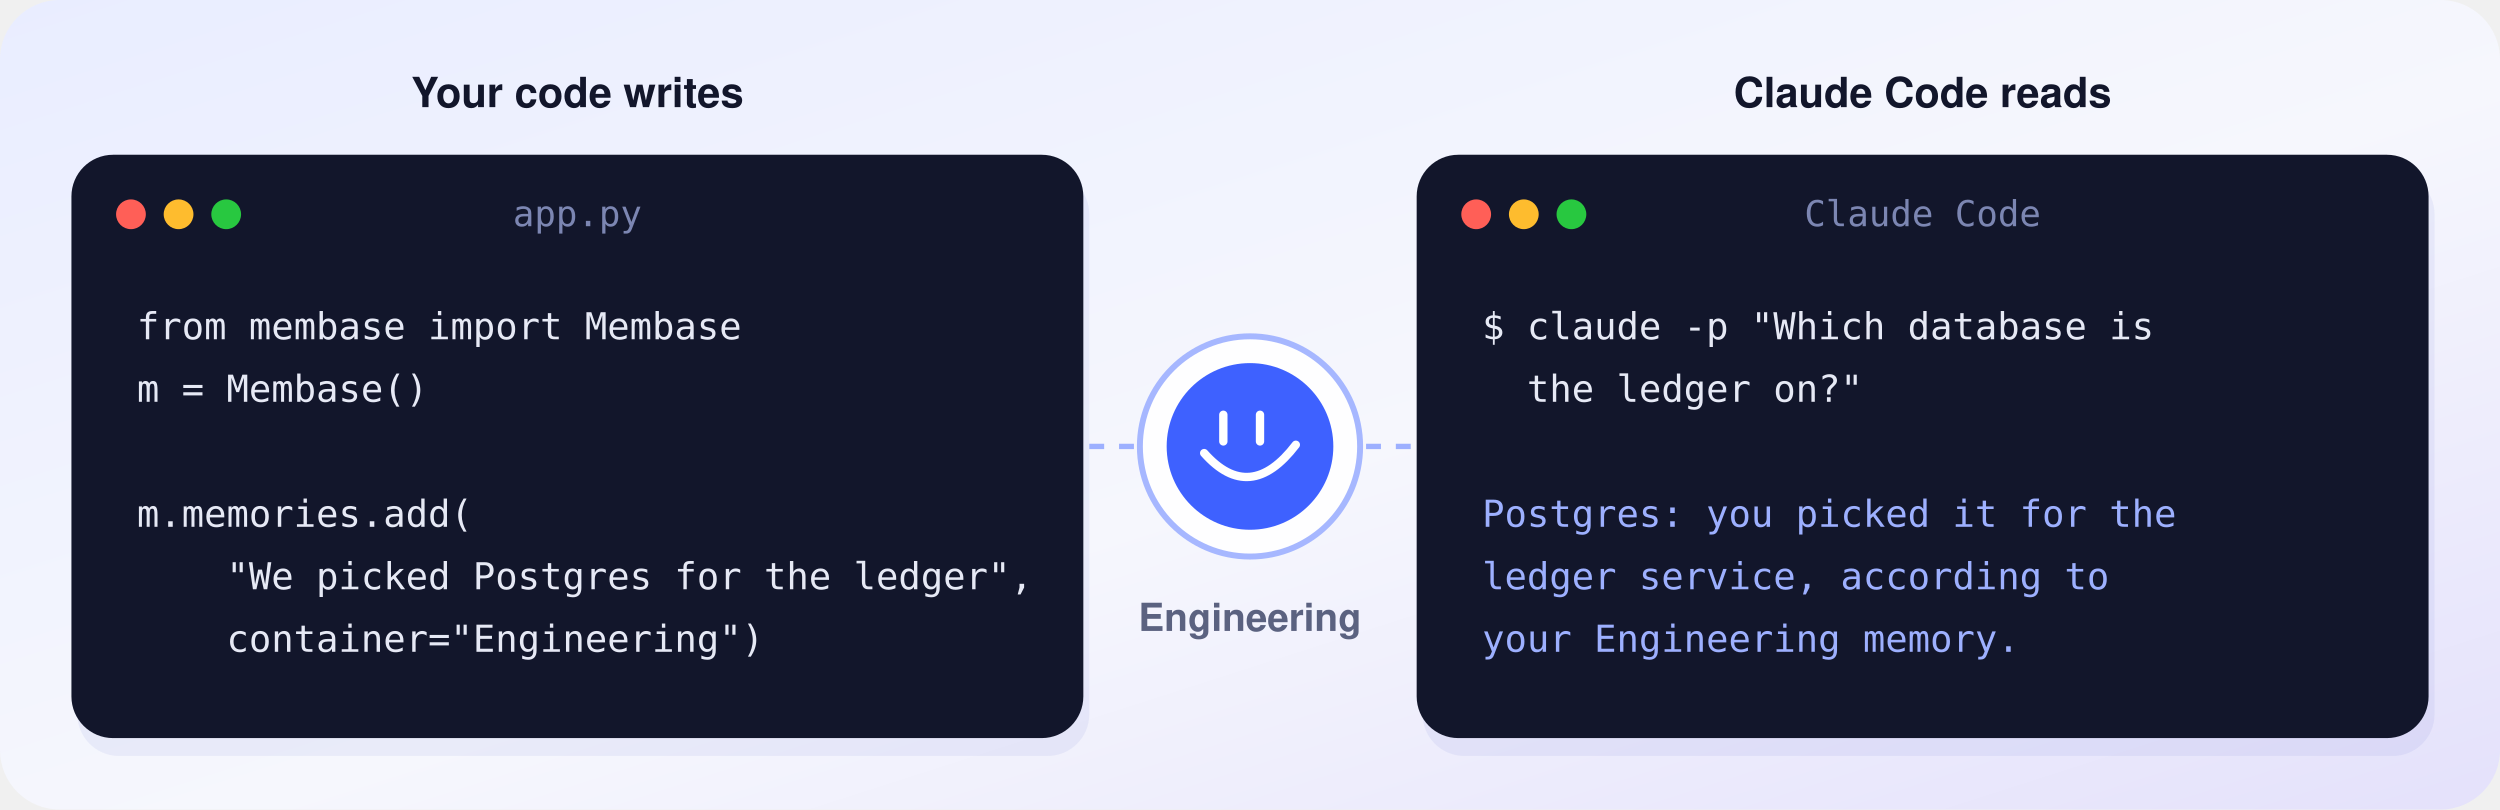
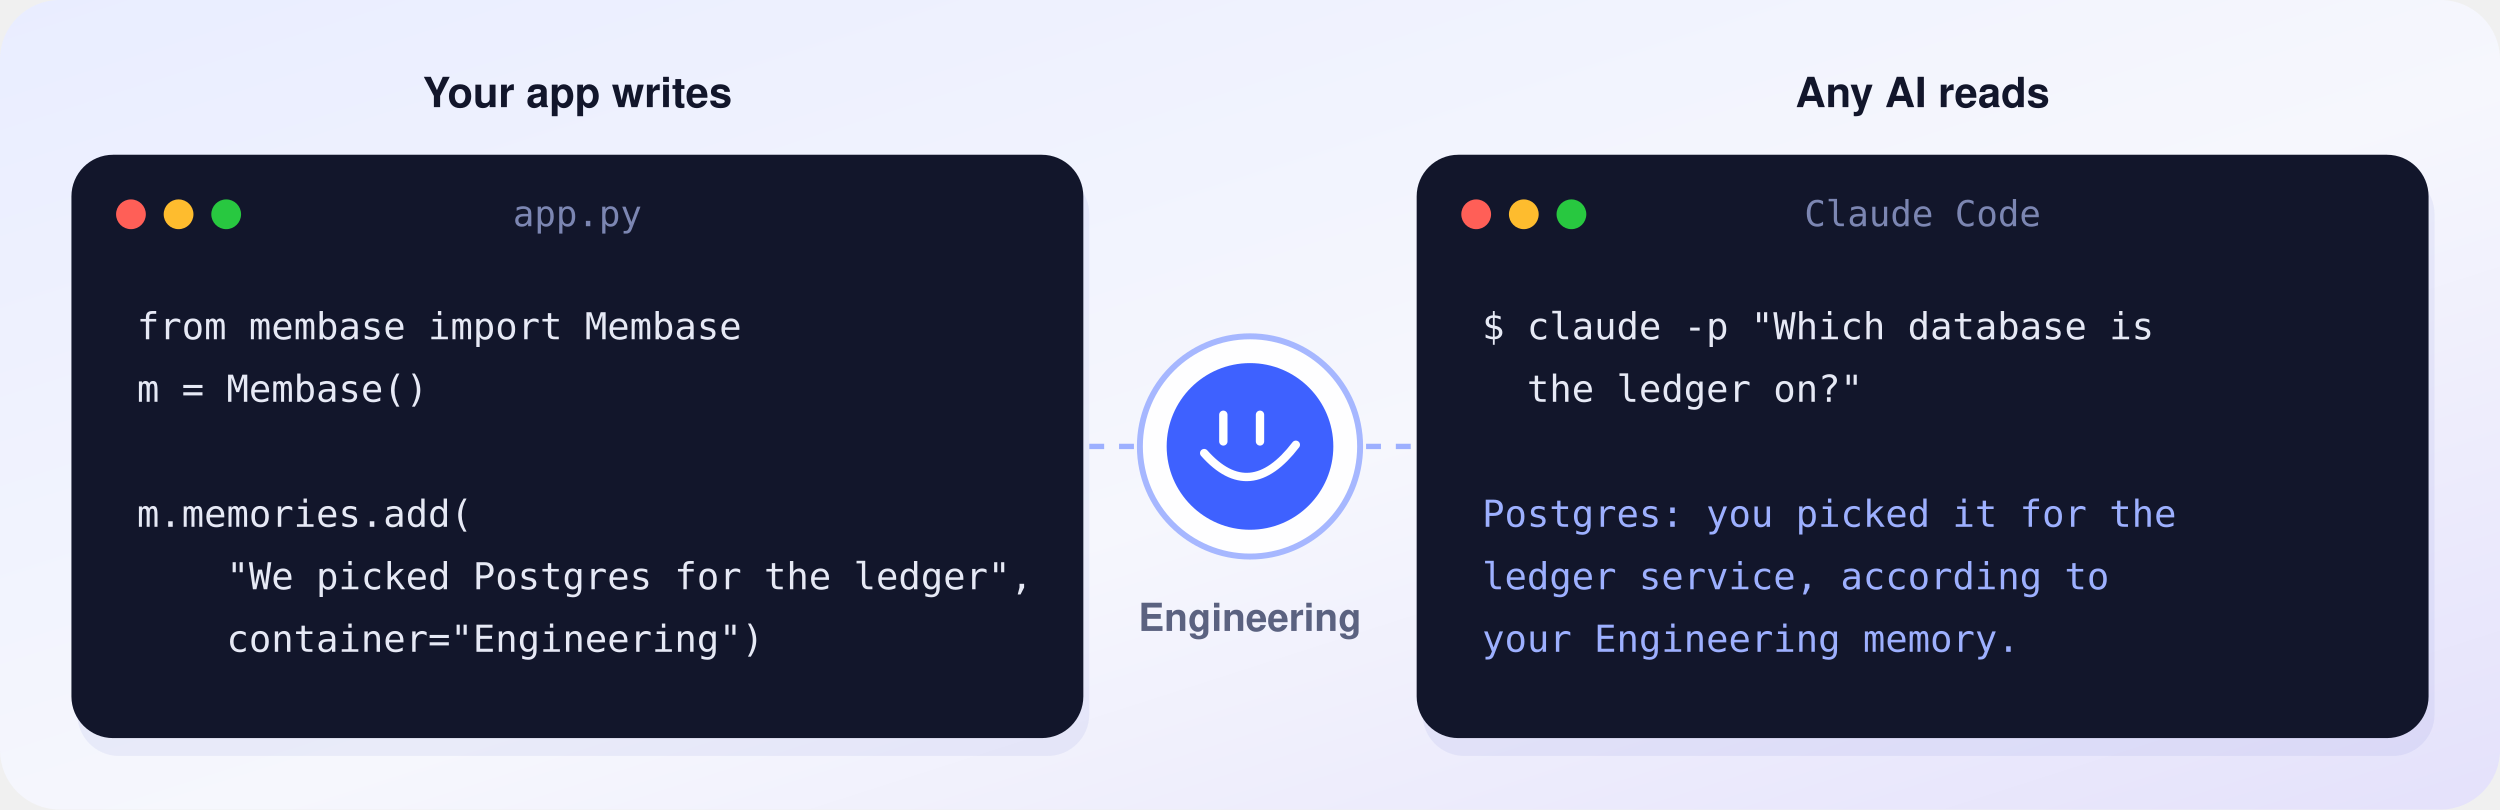
- <svg xmlns="http://www.w3.org/2000/svg" width="840" height="272" viewBox="0 0 840 272" role="img" aria-label="Your code writes a memory; Claude Code reads it over MCP">
+ <svg xmlns="http://www.w3.org/2000/svg" width="840" height="272" viewBox="0 0 840 272" role="img" aria-label="Your app writes a memory; any AI reads it, here Claude Code">
  <defs>
    <marker id="a" viewBox="0 0 10 10" refX="9" refY="5" markerWidth="7" markerHeight="7" orient="auto-start-reverse">
      <path d="M0 0L10 5L0 10z" fill="#A3ACD1" />
    </marker>
    <linearGradient id="p" x1="0" y1="0" x2="1" y2="1">
      <stop offset="0" stop-color="#E9EDFF" />
      <stop offset=".55" stop-color="#F6F7FD" />
      <stop offset="1" stop-color="#E4E1FB" />
    </linearGradient>
  </defs>
  <style>text{font-family:-apple-system, BlinkMacSystemFont, "Segoe UI", Helvetica, Arial, sans-serif}</style>
  <rect width="840" height="272" rx="20" fill="url(#p)" />
-   <text x="194.0" y="36" text-anchor="middle" style="font-size:14px;font-weight:700;fill:#12162B">Your code writes</text>
-   <text x="646.0" y="36" text-anchor="middle" style="font-size:14px;font-weight:700;fill:#12162B">Claude Code reads</text>
+   <text x="194.0" y="36" text-anchor="middle" style="font-size:14px;font-weight:700;fill:#12162B">Your app writes</text>
+   <text x="646.0" y="36" text-anchor="middle" style="font-size:14px;font-weight:700;fill:#12162B">Any AI reads</text>
  <rect x="26" y="58" width="340" height="196" rx="14" fill="#2A3FBF" opacity=".07" />
  <rect x="24" y="52" width="340" height="196" rx="14" fill="#12162B" />
  <circle cx="44" cy="72" r="5" fill="#FF5F57" />
  <circle cx="60" cy="72" r="5" fill="#FEBC2E" />
  <circle cx="76" cy="72" r="5" fill="#28C840" />
  <text x="194.0" y="76" text-anchor="middle" style="font-family:ui-monospace, SFMono-Regular, Menlo, Consolas, monospace;font-size:12px;fill:#7C86B2">app.py</text>
  <text x="46" y="114" style="font-family:ui-monospace, SFMono-Regular, Menlo, Consolas, monospace;font-size:12.5px;fill:#E6E9F5" xml:space="preserve">from membase import Membase</text>
  <text x="46" y="135" style="font-family:ui-monospace, SFMono-Regular, Menlo, Consolas, monospace;font-size:12.5px;fill:#E6E9F5" xml:space="preserve">m = Membase()</text>
  <text x="46" y="177" style="font-family:ui-monospace, SFMono-Regular, Menlo, Consolas, monospace;font-size:12.5px;fill:#E6E9F5" xml:space="preserve">m.memories.add(</text>
  <text x="46" y="198" style="font-family:ui-monospace, SFMono-Regular, Menlo, Consolas, monospace;font-size:12.5px;fill:#E6E9F5" xml:space="preserve">    "We picked Postgres for the ledger",</text>
  <text x="46" y="219" style="font-family:ui-monospace, SFMono-Regular, Menlo, Consolas, monospace;font-size:12.5px;fill:#E6E9F5" xml:space="preserve">    container="Engineering")</text>
  <rect x="478" y="58" width="340" height="196" rx="14" fill="#2A3FBF" opacity=".07" />
  <rect x="476" y="52" width="340" height="196" rx="14" fill="#12162B" />
  <circle cx="496" cy="72" r="5" fill="#FF5F57" />
  <circle cx="512" cy="72" r="5" fill="#FEBC2E" />
  <circle cx="528" cy="72" r="5" fill="#28C840" />
  <text x="646.0" y="76" text-anchor="middle" style="font-family:ui-monospace, SFMono-Regular, Menlo, Consolas, monospace;font-size:12px;fill:#7C86B2">Claude Code</text>
  <text x="498" y="114" style="font-family:ui-monospace, SFMono-Regular, Menlo, Consolas, monospace;font-size:12.5px;fill:#E6E9F5" xml:space="preserve">$ claude -p "Which database is</text>
  <text x="498" y="135" style="font-family:ui-monospace, SFMono-Regular, Menlo, Consolas, monospace;font-size:12.5px;fill:#E6E9F5" xml:space="preserve">  the ledger on?"</text>
  <text x="498" y="177" style="font-family:ui-monospace, SFMono-Regular, Menlo, Consolas, monospace;font-size:12.5px;fill:#9DB0FF" xml:space="preserve">Postgres: you picked it for the</text>
  <text x="498" y="198" style="font-family:ui-monospace, SFMono-Regular, Menlo, Consolas, monospace;font-size:12.5px;fill:#9DB0FF" xml:space="preserve">ledger service, according to</text>
  <text x="498" y="219" style="font-family:ui-monospace, SFMono-Regular, Menlo, Consolas, monospace;font-size:12.5px;fill:#9DB0FF" xml:space="preserve">your Engineering memory.</text>
  <line x1="366" y1="150.0" x2="381" y2="150.0" stroke="#9DB0FF" stroke-width="1.8" stroke-dasharray="5 5" />
  <line x1="459" y1="150.0" x2="474" y2="150.0" stroke="#9DB0FF" stroke-width="1.8" stroke-dasharray="5 5" />
  <circle cx="420" cy="150.0" r="37" fill="#FFFFFF" stroke="#9DB0FF" stroke-width="2" opacity=".9" />
  <circle cx="420" cy="150.0" r="28" fill="#3E61FF" />
  <path d="M411.04 139.36 v8.96 M423.36 139.36 v8.96" stroke="#FFFFFF" stroke-width="2.8" stroke-linecap="round" />
  <path d="M404.6 152.24 q15.4 17.36 30.8 -2.8" fill="none" stroke="#FFFFFF" stroke-width="2.8" stroke-linecap="round" />
  <text x="420" y="212.0" text-anchor="middle" style="font-size:13px;font-weight:600;fill:#5B6280">Engineering</text>
</svg>
